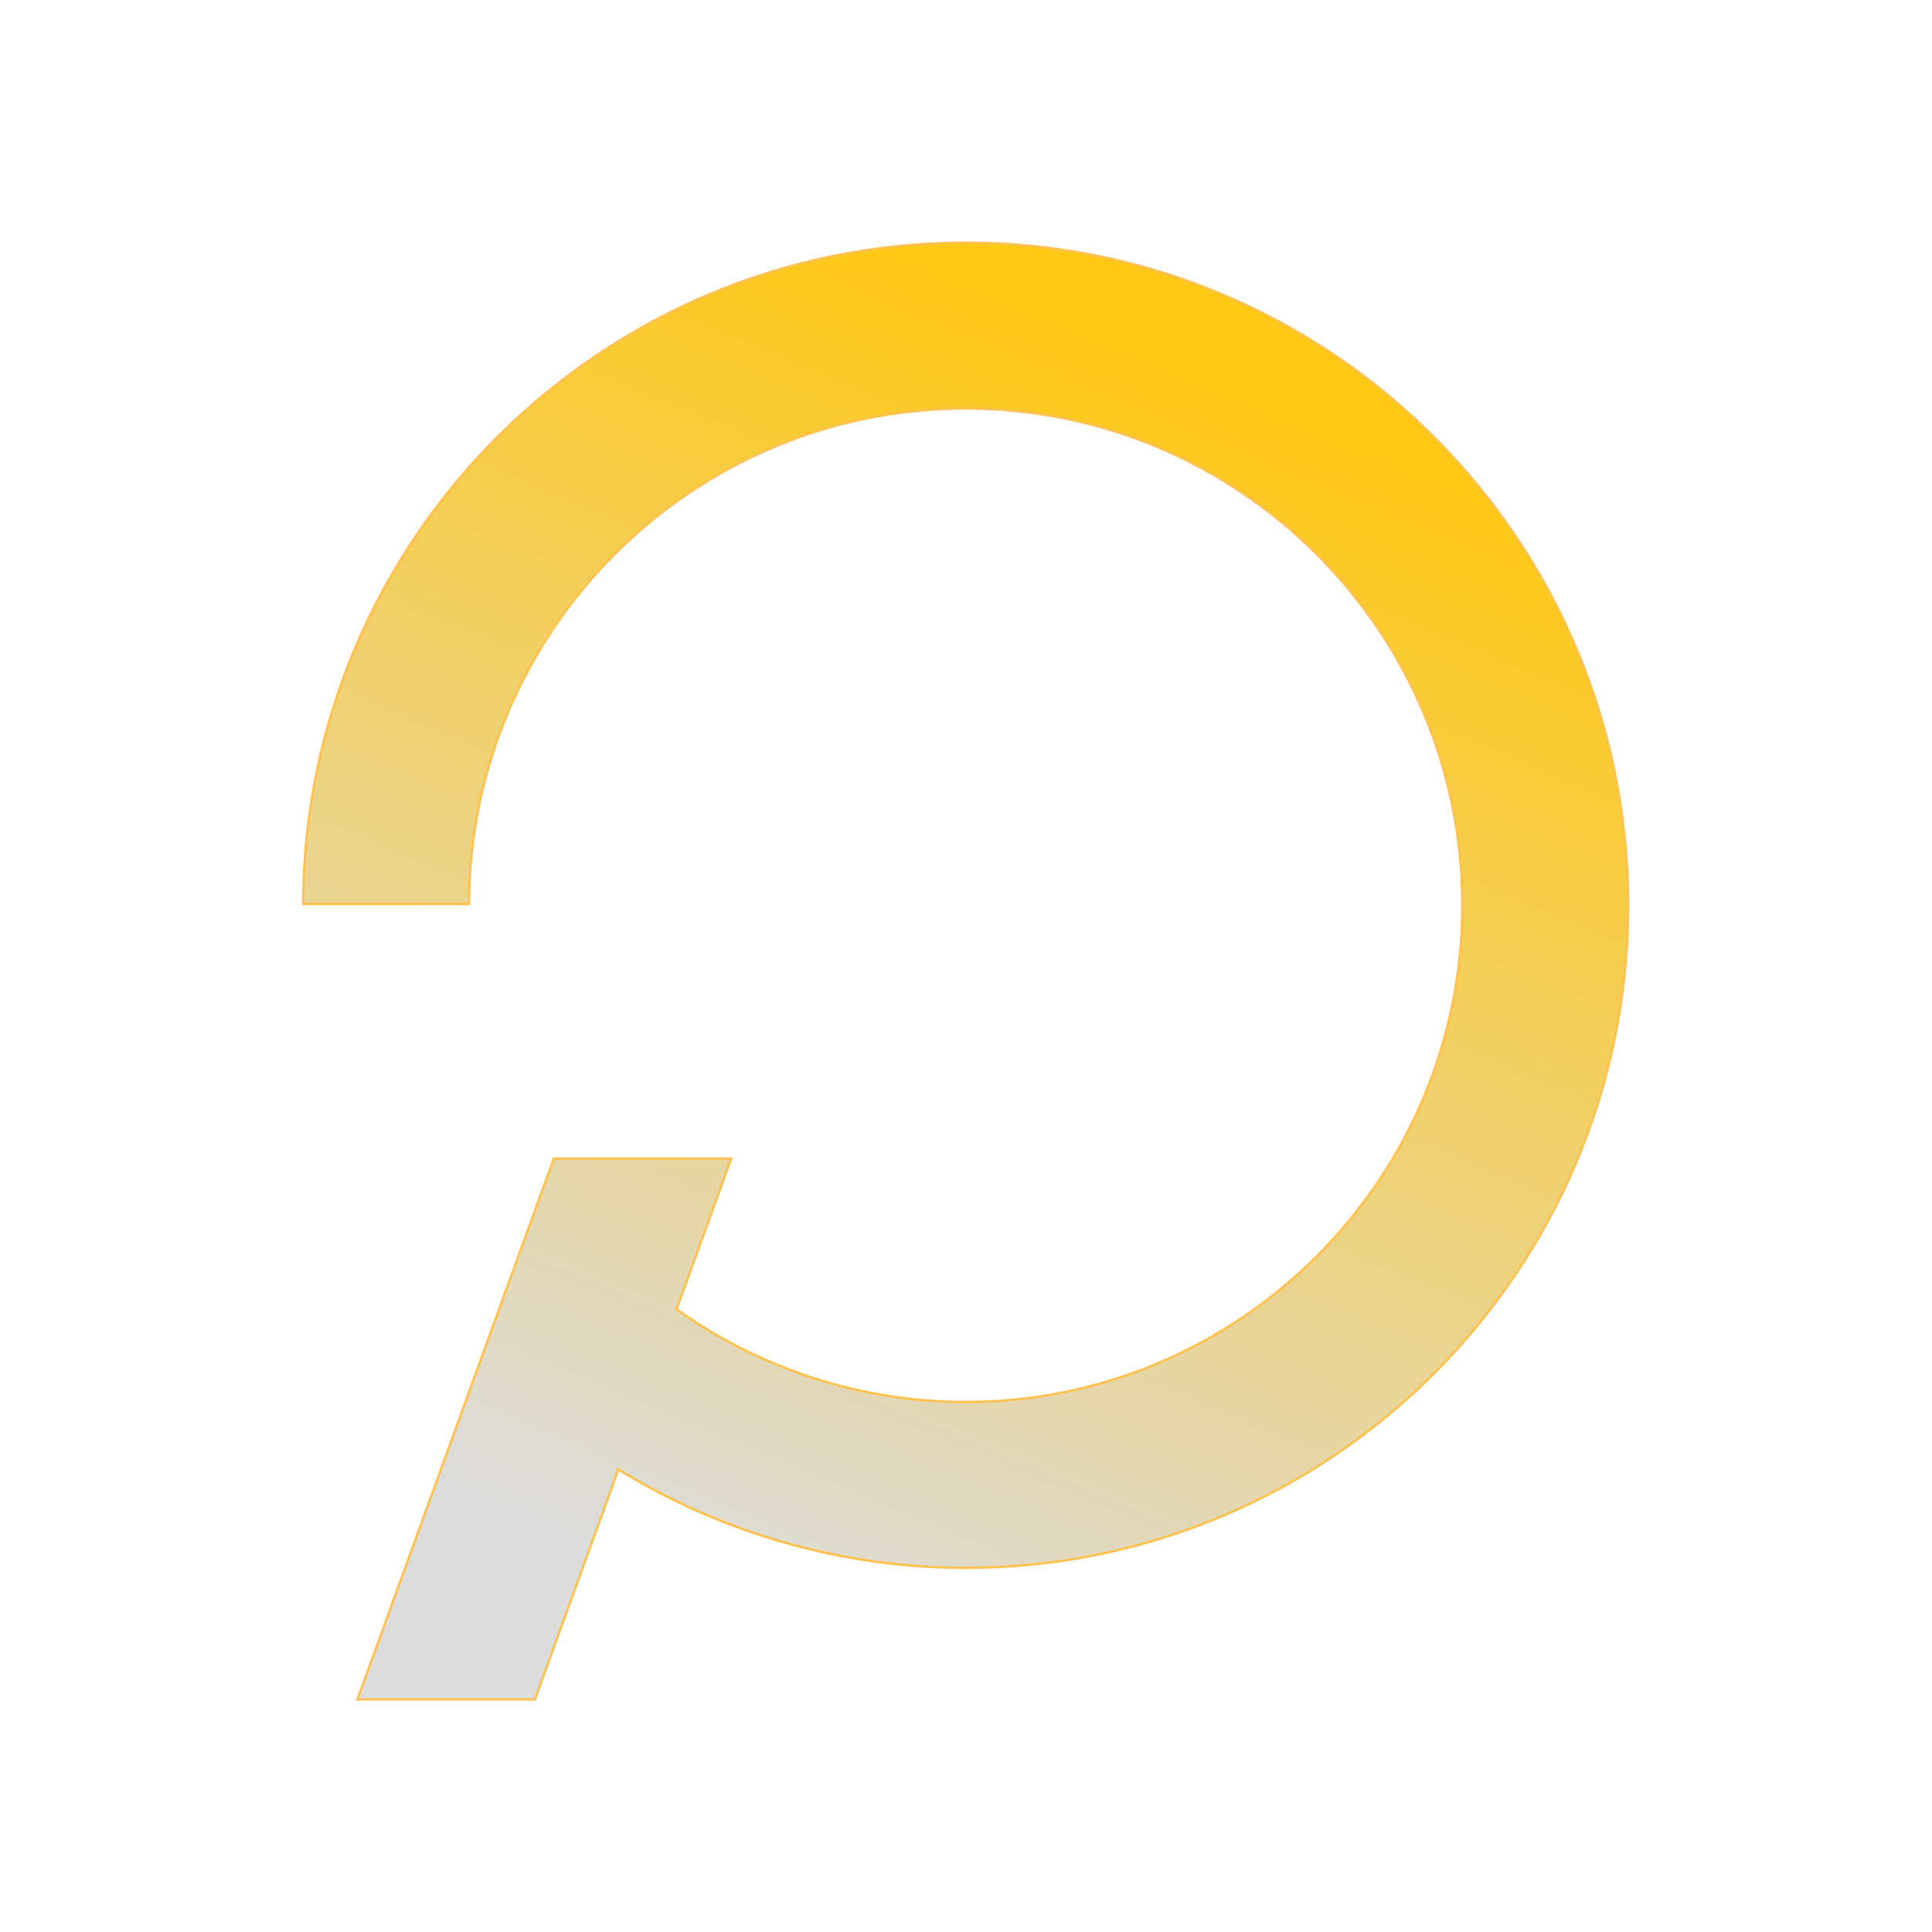
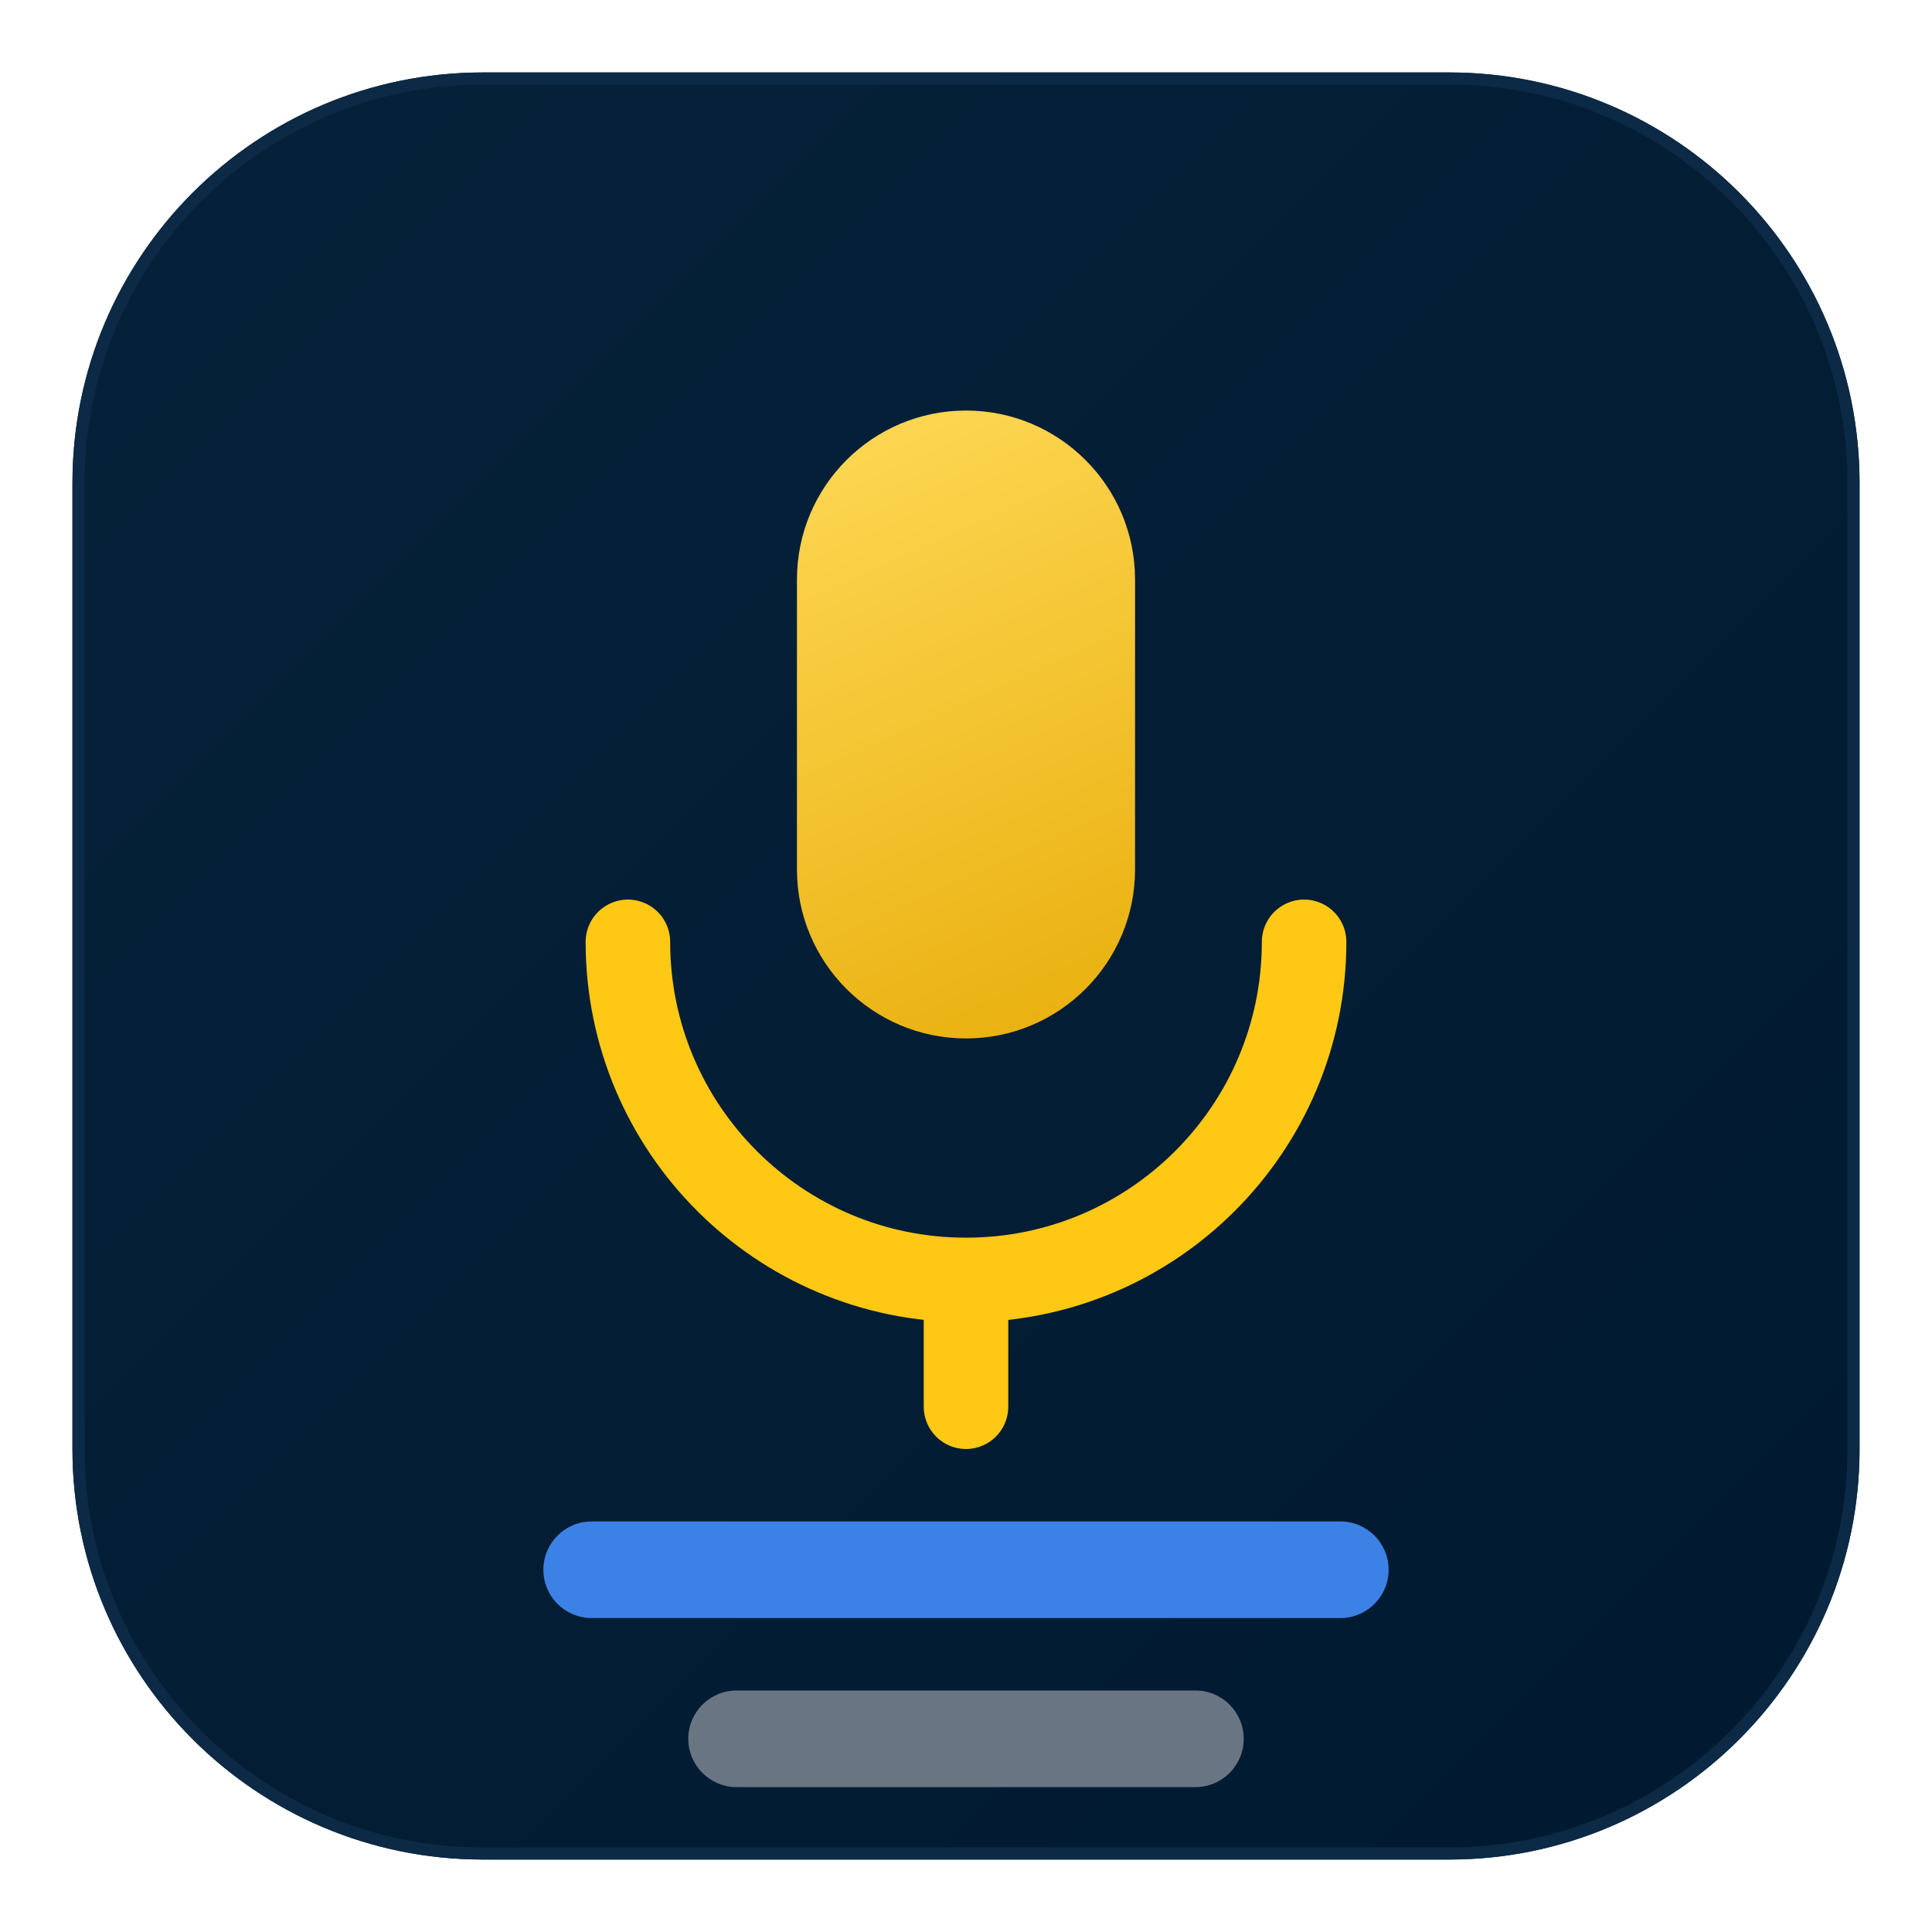
- <svg xmlns="http://www.w3.org/2000/svg" width="160" height="160" viewBox="0 0 160 160" fill="none">
-   <path d="M79.969 20.101C110.22 20.101 134.833 44.715 134.833 74.97C134.833 105.224 110.22 129.84 79.969 129.84C69.812 129.84 59.885 127.006 51.312 121.755L51.207 121.69L51.165 121.807L44.295 140.739H29.599L45.864 95.951H60.549L56.048 108.349L56.023 108.421L56.085 108.465C63.024 113.413 71.389 116.11 79.969 116.11C102.652 116.11 121.105 97.655 121.105 74.97C121.105 52.284 102.652 33.829 79.969 33.829C57.32 33.829 38.889 52.23 38.835 74.869H25.108C25.163 44.661 49.752 20.101 79.969 20.101Z" fill="url(#paint0_linear_436_310)" stroke="#FFC251" stroke-width="0.201" />
+ <svg xmlns="http://www.w3.org/2000/svg" width="160" height="160" viewBox="0 0 160 160" fill="none" role="img" aria-label="Meeting Agent">
  <defs>
-     <linearGradient id="paint0_linear_436_310" x1="122.176" y1="40.599" x2="79.97" y2="140.84" gradientUnits="userSpaceOnUse">
-       <stop stop-color="#FFC814" />
-       <stop offset="1" stop-color="#DCDCDC" />
+     <linearGradient id="ma-bg" x1="0" y1="0" x2="160" y2="160" gradientUnits="userSpaceOnUse">
+       <stop offset="0" stop-color="#06223A" />
+       <stop offset="1" stop-color="#001930" />
+     </linearGradient>
+     <linearGradient id="ma-gold" x1="66" y1="34" x2="94" y2="96" gradientUnits="userSpaceOnUse">
+       <stop offset="0" stop-color="#FFD957" />
+       <stop offset="1" stop-color="#E5A800" />
    </linearGradient>
  </defs>
+   <rect x="6" y="6" width="148" height="148" rx="34" fill="url(#ma-bg)" />
+   <rect x="6.5" y="6.5" width="147" height="147" rx="33.5" stroke="#0C2A45" stroke-width="1" />
+   <rect x="66" y="34" width="28" height="52" rx="14" fill="url(#ma-gold)" />
+   <path d="M52 78a28 28 0 0 0 56 0" stroke="#FFC814" stroke-width="7" stroke-linecap="round" />
+   <rect x="76.5" y="104" width="7" height="16" rx="3.5" fill="#FFC814" />
+   <rect x="45" y="126" width="70" height="8" rx="4" fill="#3C82E6" />
+   <rect x="57" y="140" width="46" height="8" rx="4" fill="#6A7584" />
</svg>
